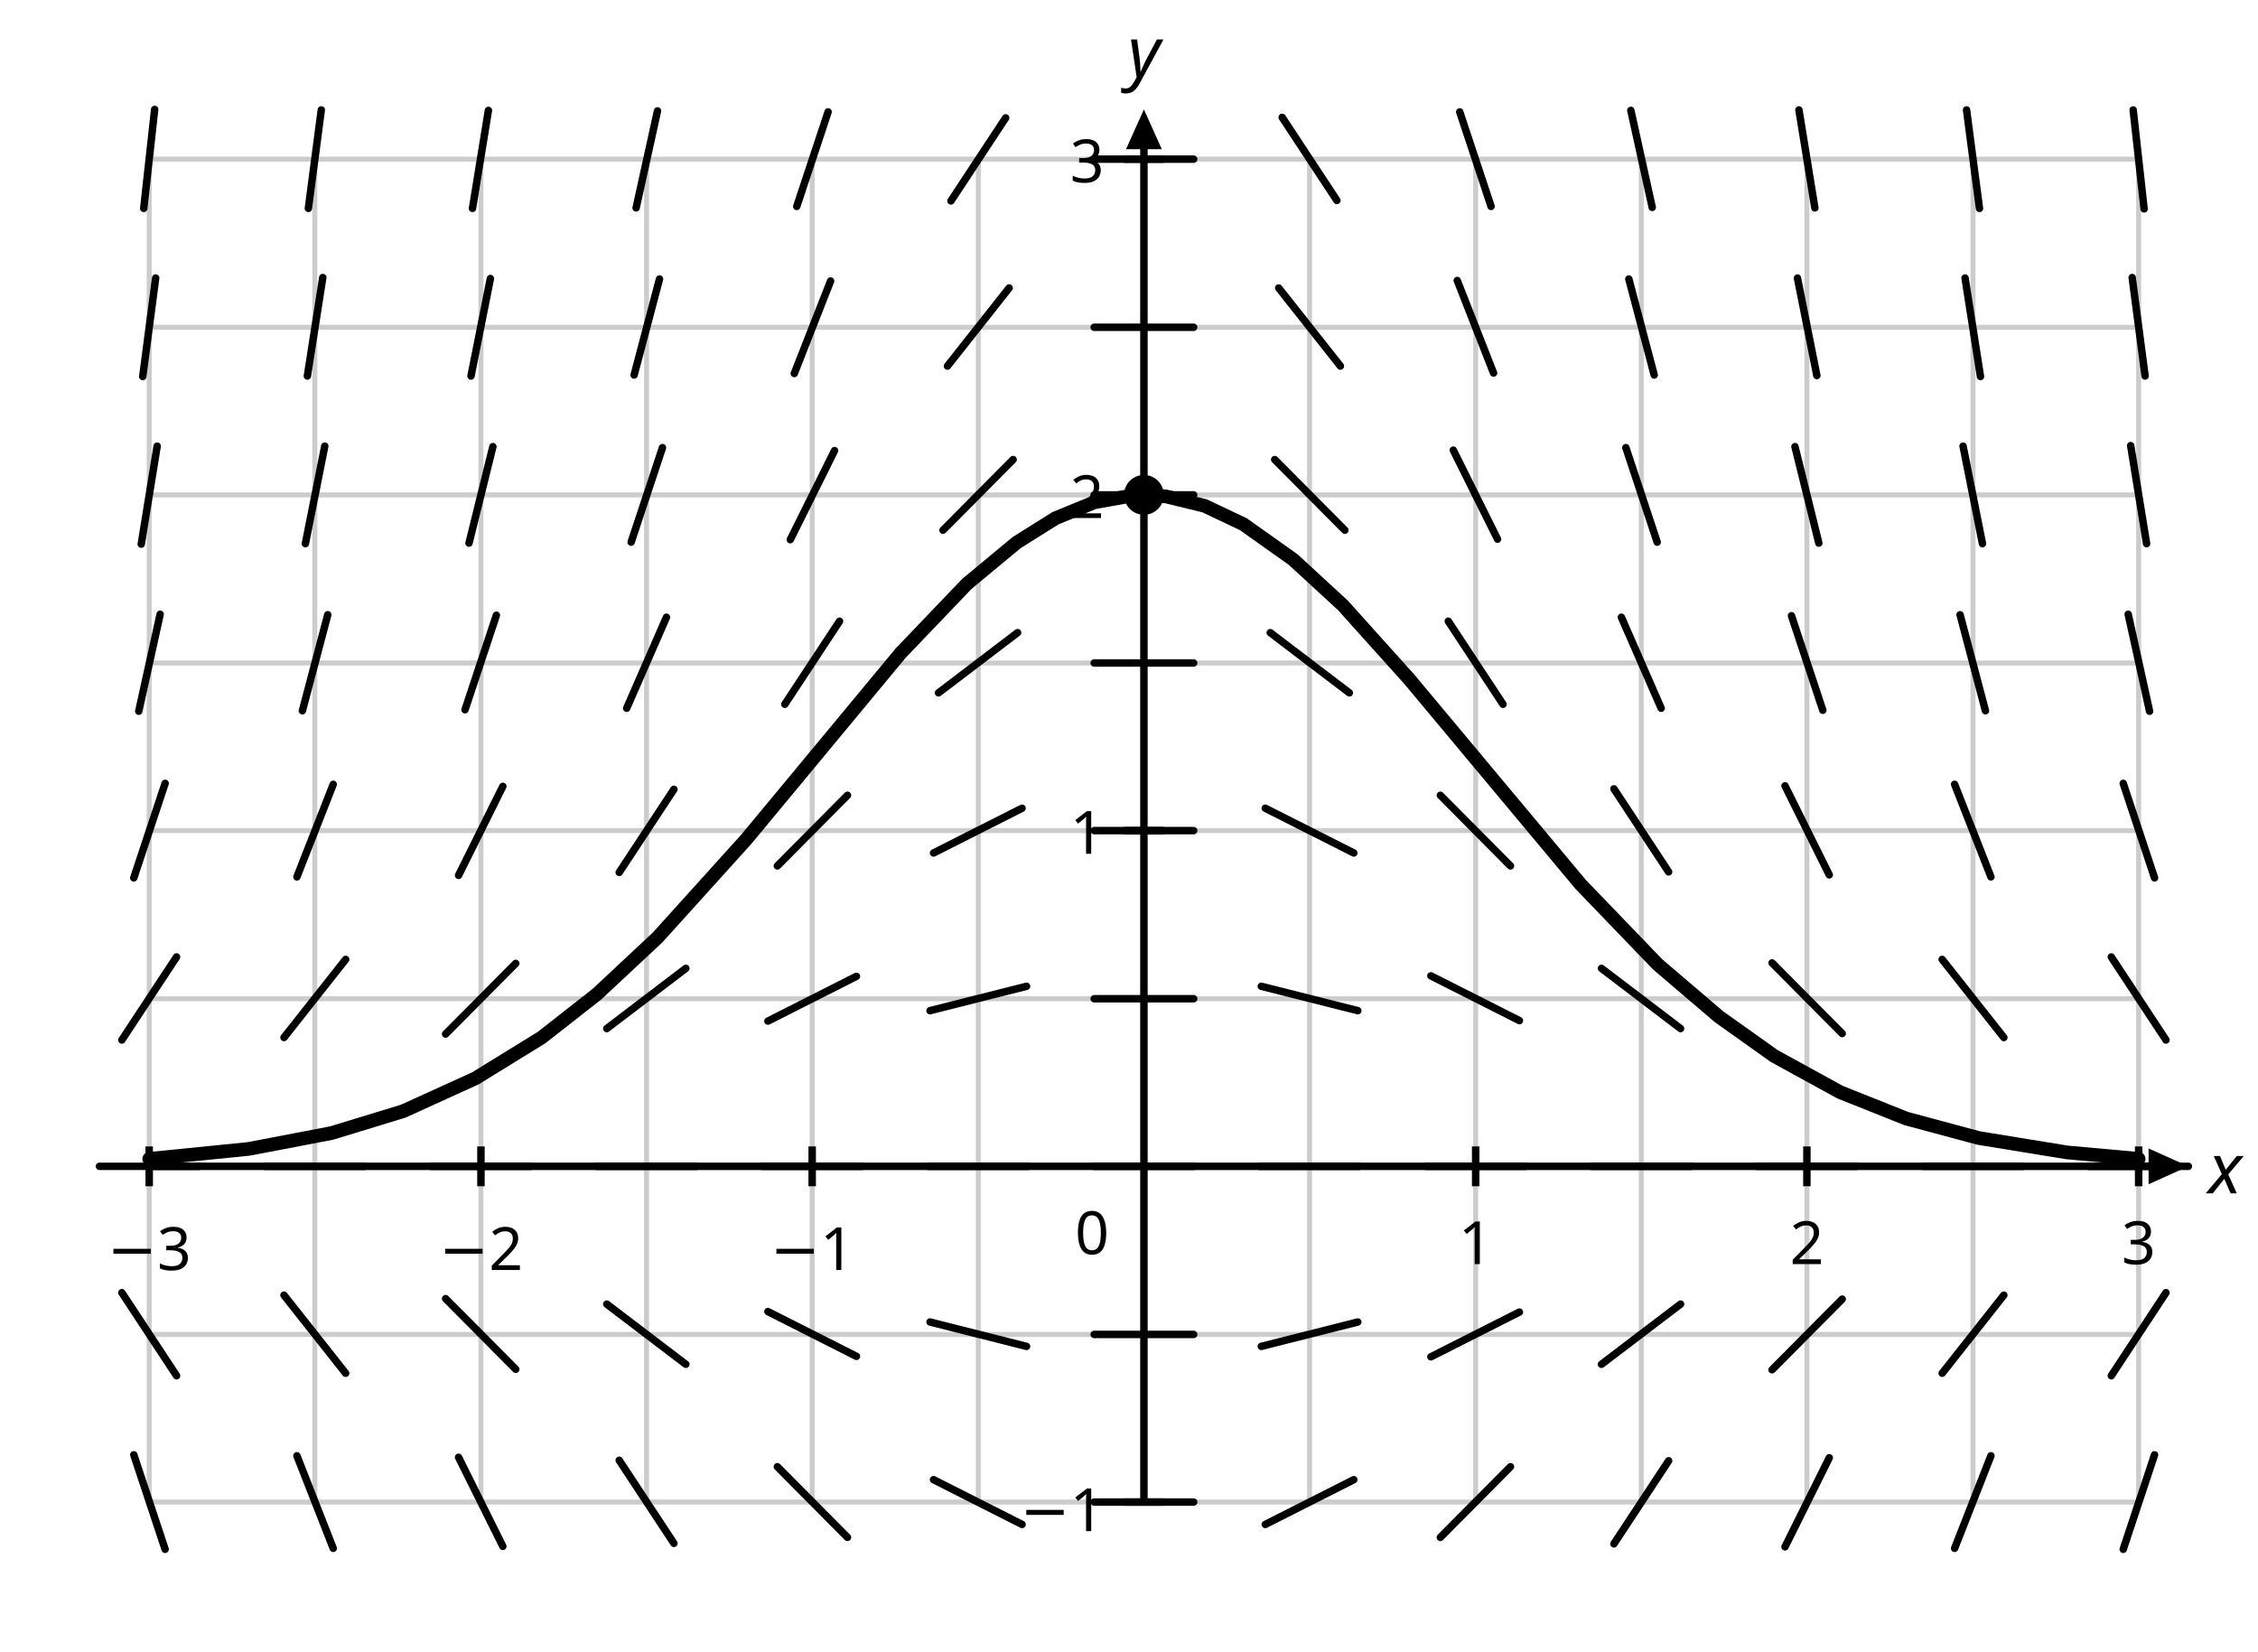
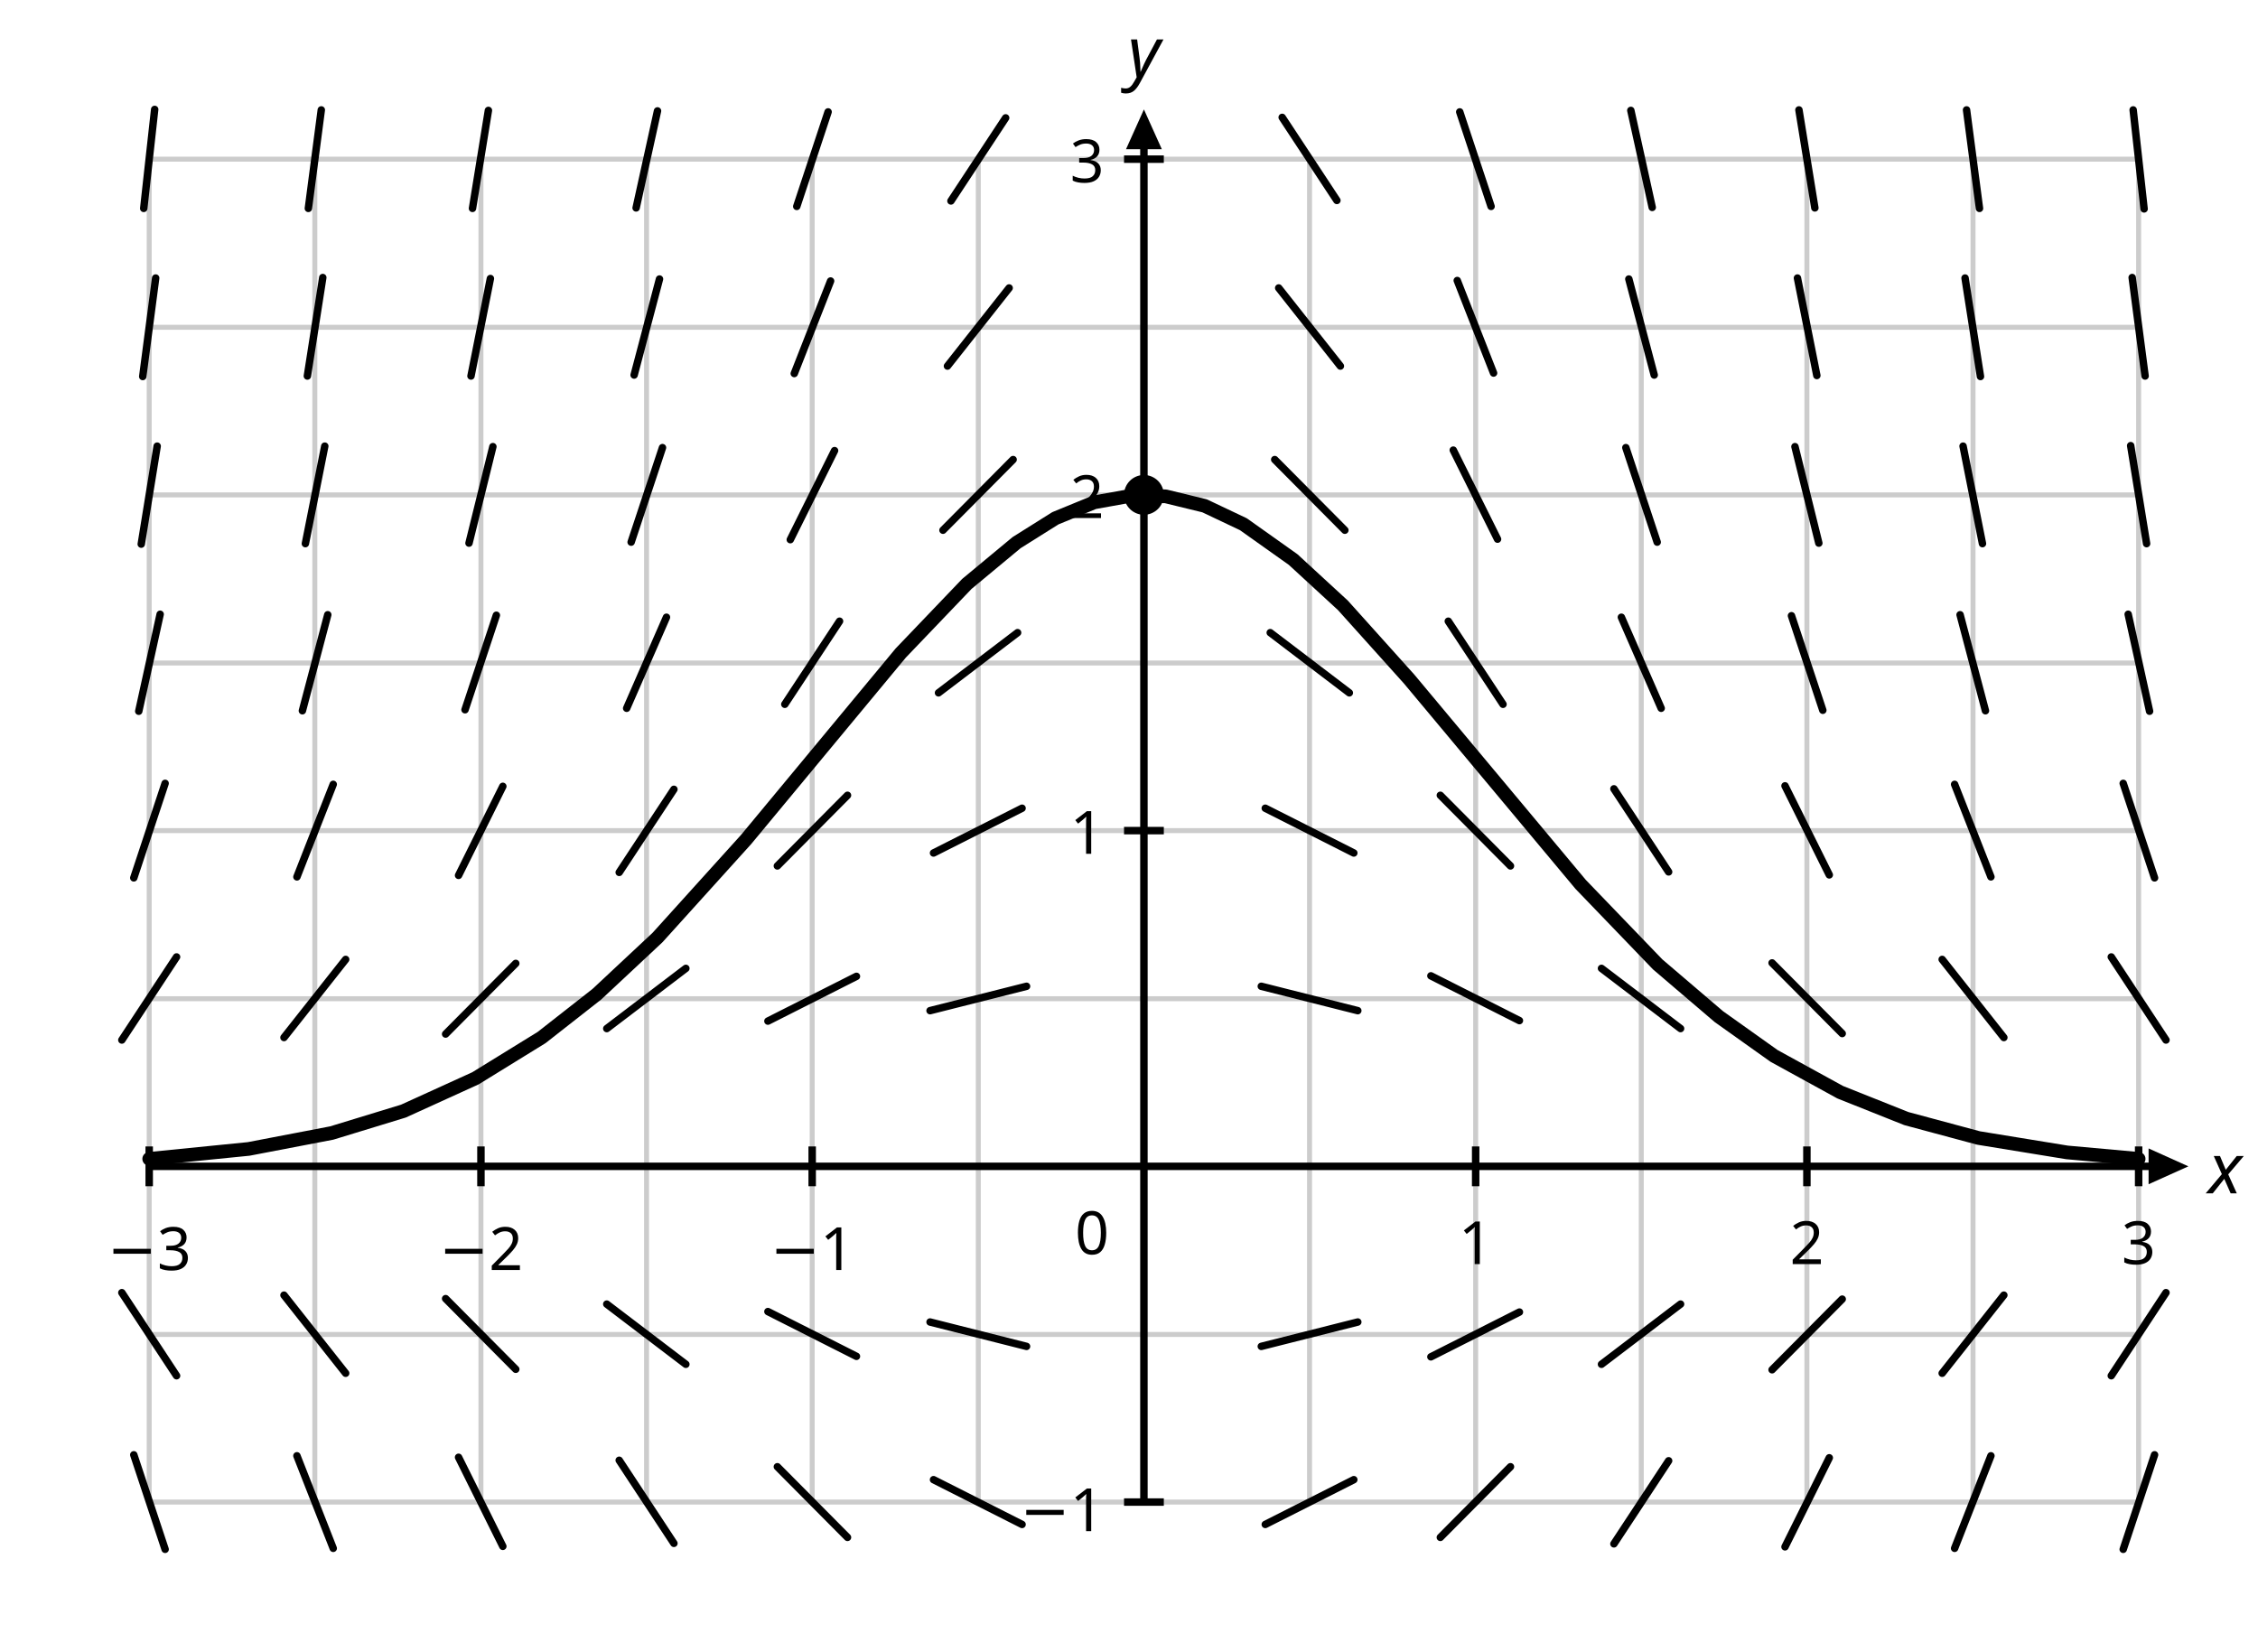
<svg xmlns="http://www.w3.org/2000/svg" viewBox="0 0 454 332">
  <path d="M30 302V32M63.3 302V32M96.7 302V32M130 302V32M163.3 302V32M196.7 302V32M263.3 302V32M296.7 302V32M330 302V32M363.3 302V32M396.7 302V32M430 302V32M30 302H430M30 268.3H430M30 200.8H430M30 167H430M30 133.3H430M30 99.5H430M30 65.8H430M30 32H430" fill="none" stroke="currentColor" stroke-width="1" stroke-opacity="0.2" />
  <line x1="30" y1="234.5" x2="433.6" y2="234.5" stroke="currentColor" stroke-width="1.5" />
  <polygon points="440,234.5 432,238.1 432,230.9" fill="currentColor" stroke="none" />
  <line x1="230" y1="302" x2="230" y2="28.4" stroke="currentColor" stroke-width="1.5" />
  <polygon points="230,22 233.6,30 226.4,30" fill="currentColor" stroke="none" />
  <text x="30" y="249.5" fill="currentColor" font-size="12" font-family="sans-serif" text-anchor="middle" dominant-baseline="central">−3</text>
  <text x="96.7" y="249.5" fill="currentColor" font-size="12" font-family="sans-serif" text-anchor="middle" dominant-baseline="central">−2</text>
  <text x="163.3" y="249.5" fill="currentColor" font-size="12" font-family="sans-serif" text-anchor="middle" dominant-baseline="central">−1</text>
  <text x="296.7" y="249.5" fill="currentColor" font-size="12" font-family="sans-serif" text-anchor="middle" dominant-baseline="central">1</text>
  <text x="363.3" y="249.5" fill="currentColor" font-size="12" font-family="sans-serif" text-anchor="middle" dominant-baseline="central">2</text>
  <text x="430" y="249.5" fill="currentColor" font-size="12" font-family="sans-serif" text-anchor="middle" dominant-baseline="central">3</text>
  <text x="222" y="302" fill="currentColor" font-size="12" font-family="sans-serif" text-anchor="end" dominant-baseline="central">−1</text>
  <text x="222" y="167" fill="currentColor" font-size="12" font-family="sans-serif" text-anchor="end" dominant-baseline="central">1</text>
  <text x="222" y="99.5" fill="currentColor" font-size="12" font-family="sans-serif" text-anchor="end" dominant-baseline="central">2</text>
  <text x="222" y="32" fill="currentColor" font-size="12" font-family="sans-serif" text-anchor="end" dominant-baseline="central">3</text>
  <path d="M30 230.5V238.5M96.7 230.5V238.5M163.3 230.5V238.5M296.7 230.5V238.5M363.3 230.5V238.5M430 230.5V238.5M226 302H234M226 167H234M226 99.5H234M226 32H234" fill="none" stroke="currentColor" stroke-width="1.5" />
  <text x="223" y="247.5" fill="currentColor" font-size="12" font-family="sans-serif" text-anchor="end" dominant-baseline="central">0</text>
  <text x="444" y="234.5" fill="currentColor" font-size="14" font-family="sans-serif" font-style="italic" text-anchor="start" dominant-baseline="central">x</text>
  <text x="230" y="10" fill="currentColor" font-size="14" font-family="sans-serif" font-style="italic" text-anchor="middle" dominant-baseline="central">y</text>
-   <path d="M26.9 292.5l6.3 19M24.5 259.9l11 16.7M20 234.5l20 0M24.5 209.1l11 -16.7M26.9 176.5l6.3 -19M27.9 143l4.3 -19.5M28.4 109.4l3.2 -19.7M28.7 75.7l2.6 -19.8M28.9 41.9l2.2 -19.9M59.7 292.7l7.3 18.6M57.1 260.4l12.4 15.7M53.3 234.5l20 0M57.1 208.6l12.4 -15.7M59.7 176.3l7.3 -18.6M60.8 142.9l5.1 -19.3M61.4 109.3l3.9 -19.6M61.8 75.6l3.1 -19.8M62 41.9l2.6 -19.8M92.2 293l8.9 17.9M89.6 261.1l14.1 14.2M86.7 234.5l20 0M89.6 207.9l14.1 -14.2M92.2 176l8.9 -17.9M93.5 142.7l6.3 -19M94.3 109.2l4.8 -19.4M94.7 75.6l3.9 -19.6M95 41.9l3.2 -19.7M124.5 293.6l11 16.7M122 262.2l15.9 12.1M120 234.5l20 0M122 206.8l15.9 -12.1M124.5 175.4l11 -16.7M126 142.4l8 -18.3M126.9 109l6.3 -19M127.5 75.4l5.1 -19.3M127.9 41.8l4.3 -19.5M156.3 294.9l14.1 14.2M154.4 263.7l17.8 9M153.3 234.5l20 0M154.4 205.3l17.8 -9M156.3 174.1l14.1 -14.2M157.8 141.6l11 -16.7M158.9 108.5l8.9 -17.9M159.7 75.1l7.3 -18.6M160.2 41.5l6.3 -19M187.7 297.5l17.8 9M187 265.8l19.4 4.9M186.7 234.5l20 0M187 203.2l19.4 -4.9M187.7 171.5l17.8 -9M188.7 139.3l15.9 -12.1M189.6 106.6l14.1 -14.2M190.5 73.6l12.4 -15.7M191.2 40.4l11 -16.7M220 302l20 0M220 268.3l20 0M220 234.5l20 0M220 200.8l20 0M220 167l20 0M220 133.3l20 0M220 99.5l20 0M220 65.8l20 0M220 32l20 0M254.4 306.5l17.8 -9M253.6 270.7l19.4 -4.9M253.3 234.5l20 0M253.6 198.3l19.4 4.9M254.4 162.5l17.8 9M255.4 127.2l15.9 12.1M256.3 92.4l14.1 14.2M257.1 57.9l12.4 15.7M257.8 23.6l11 16.7M289.6 309.1l14.1 -14.2M287.7 272.8l17.8 -9M286.7 234.5l20 0M287.7 196.2l17.8 9M289.6 159.9l14.1 14.2M291.2 124.9l11 16.7M292.2 90.5l8.9 17.9M293 56.4l7.3 18.6M293.5 22.5l6.3 19M324.5 310.4l11 -16.7M322 274.3l15.9 -12.1M320 234.5l20 0M322 194.7l15.9 12.1M324.5 158.6l11 16.7M326 124.1l8 18.3M326.9 90l6.3 19M327.5 56.1l5.1 19.3M327.9 22.2l4.3 19.5M358.9 311l8.9 -17.9M356.3 275.4l14.1 -14.2M353.3 234.5l20 0M356.3 193.6l14.1 14.2M358.9 158l8.9 17.9M360.2 123.8l6.3 19M360.9 89.8l4.8 19.4M361.4 55.9l3.9 19.6M361.7 22.1l3.2 19.7M393 311.3l7.3 -18.6M390.5 276.1l12.4 -15.7M386.7 234.5l20 0M390.5 192.9l12.4 15.7M393 157.7l7.3 18.6M394.1 123.6l5.1 19.3M394.7 89.7l3.9 19.6M395.1 55.9l3.1 19.8M395.4 22.1l2.6 19.8M426.9 311.5l6.3 -19M424.5 276.6l11 -16.7M420 234.5l20 0M424.5 192.4l11 16.7M426.9 157.5l6.3 19M427.9 123.5l4.3 19.5M428.4 89.6l3.2 19.7M428.7 55.8l2.6 19.8M428.9 22.1l2.2 19.9" fill="none" stroke="currentColor" stroke-width="1.5" stroke-linecap="round" />
+   <path d="M26.9 292.5l6.3 19M24.5 259.9l11 16.7M24.5 209.1l11 -16.7M26.9 176.5l6.3 -19M27.9 143l4.3 -19.5M28.4 109.4l3.2 -19.7M28.7 75.7l2.6 -19.8M28.9 41.9l2.2 -19.9M59.7 292.7l7.3 18.6M57.1 260.4l12.4 15.7M57.1 208.6l12.4 -15.7M59.7 176.3l7.3 -18.6M60.8 142.9l5.1 -19.3M61.4 109.3l3.9 -19.6M61.8 75.6l3.1 -19.8M62 41.9l2.6 -19.8M92.2 293l8.9 17.9M89.6 261.1l14.1 14.2M89.6 207.9l14.1 -14.2M92.2 176l8.9 -17.9M93.5 142.7l6.3 -19M94.3 109.2l4.8 -19.4M94.7 75.6l3.9 -19.6M95 41.9l3.2 -19.7M124.5 293.6l11 16.7M122 262.2l15.9 12.1M122 206.8l15.9 -12.1M124.5 175.4l11 -16.7M126 142.4l8 -18.3M126.9 109l6.3 -19M127.5 75.4l5.1 -19.3M127.9 41.8l4.3 -19.5M156.3 294.9l14.1 14.2M154.4 263.7l17.8 9M154.4 205.3l17.8 -9M156.3 174.1l14.1 -14.2M157.8 141.6l11 -16.7M158.9 108.5l8.9 -17.9M159.7 75.1l7.3 -18.6M160.2 41.5l6.3 -19M187.7 297.5l17.8 9M187 265.8l19.4 4.9M187 203.2l19.4 -4.9M187.7 171.5l17.8 -9M188.7 139.3l15.9 -12.1M189.6 106.6l14.1 -14.2M190.5 73.6l12.4 -15.7M191.2 40.4l11 -16.7M254.4 306.5l17.8 -9M253.6 270.7l19.4 -4.9M253.6 198.3l19.4 4.9M254.4 162.5l17.8 9M255.4 127.2l15.9 12.1M256.3 92.4l14.1 14.2M257.1 57.9l12.4 15.7M257.8 23.6l11 16.7M289.6 309.1l14.1 -14.2M287.7 272.8l17.8 -9M287.7 196.2l17.8 9M289.6 159.9l14.1 14.2M291.2 124.9l11 16.7M292.2 90.5l8.9 17.9M293 56.4l7.3 18.6M293.5 22.5l6.3 19M324.5 310.4l11 -16.7M322 274.3l15.9 -12.1M322 194.7l15.9 12.1M324.5 158.6l11 16.7M326 124.1l8 18.3M326.9 90l6.3 19M327.5 56.1l5.1 19.3M327.9 22.2l4.3 19.5M358.9 311l8.9 -17.9M356.3 275.4l14.1 -14.2M356.3 193.6l14.1 14.2M358.9 158l8.9 17.9M360.2 123.8l6.3 19M360.9 89.8l4.8 19.4M361.4 55.9l3.9 19.6M361.7 22.1l3.2 19.7M393 311.3l7.3 -18.6M390.5 276.1l12.4 -15.7M390.5 192.9l12.4 15.7M393 157.7l7.3 18.6M394.1 123.6l5.1 19.3M394.7 89.7l3.9 19.6M395.1 55.9l3.1 19.8M395.4 22.1l2.6 19.8M426.9 311.5l6.3 -19M424.5 276.6l11 -16.7M424.5 192.4l11 16.7M426.9 157.5l6.3 19M427.9 123.5l4.3 19.5M428.4 89.6l3.2 19.7M428.7 55.8l2.6 19.8M428.9 22.1l2.2 19.9" fill="none" stroke="currentColor" stroke-width="1.5" stroke-linecap="round" />
  <polyline points="30,233 50,231 66.7,227.8 81.1,223.4 95.6,216.8 108.9,208.6 120,199.9 132.2,188.5 150,168.8 181.1,131.3 194.4,117.4 204.4,109.1 212.2,104.2 220,101 227.8,99.6 234.4,99.8 242.2,101.7 250,105.4 260,112.5 270,121.7 283.3,136.5 317.8,177.8 333.3,193.9 345.6,204.4 356.7,212.3 370,219.6 383.3,224.9 397.8,228.8 415.6,231.7 430,233" fill="none" stroke="currentColor" stroke-width="2.75" stroke-linecap="round" stroke-linejoin="round" />
  <circle cx="230" cy="99.5" r="4" fill="currentColor" stroke="none" />
</svg>
